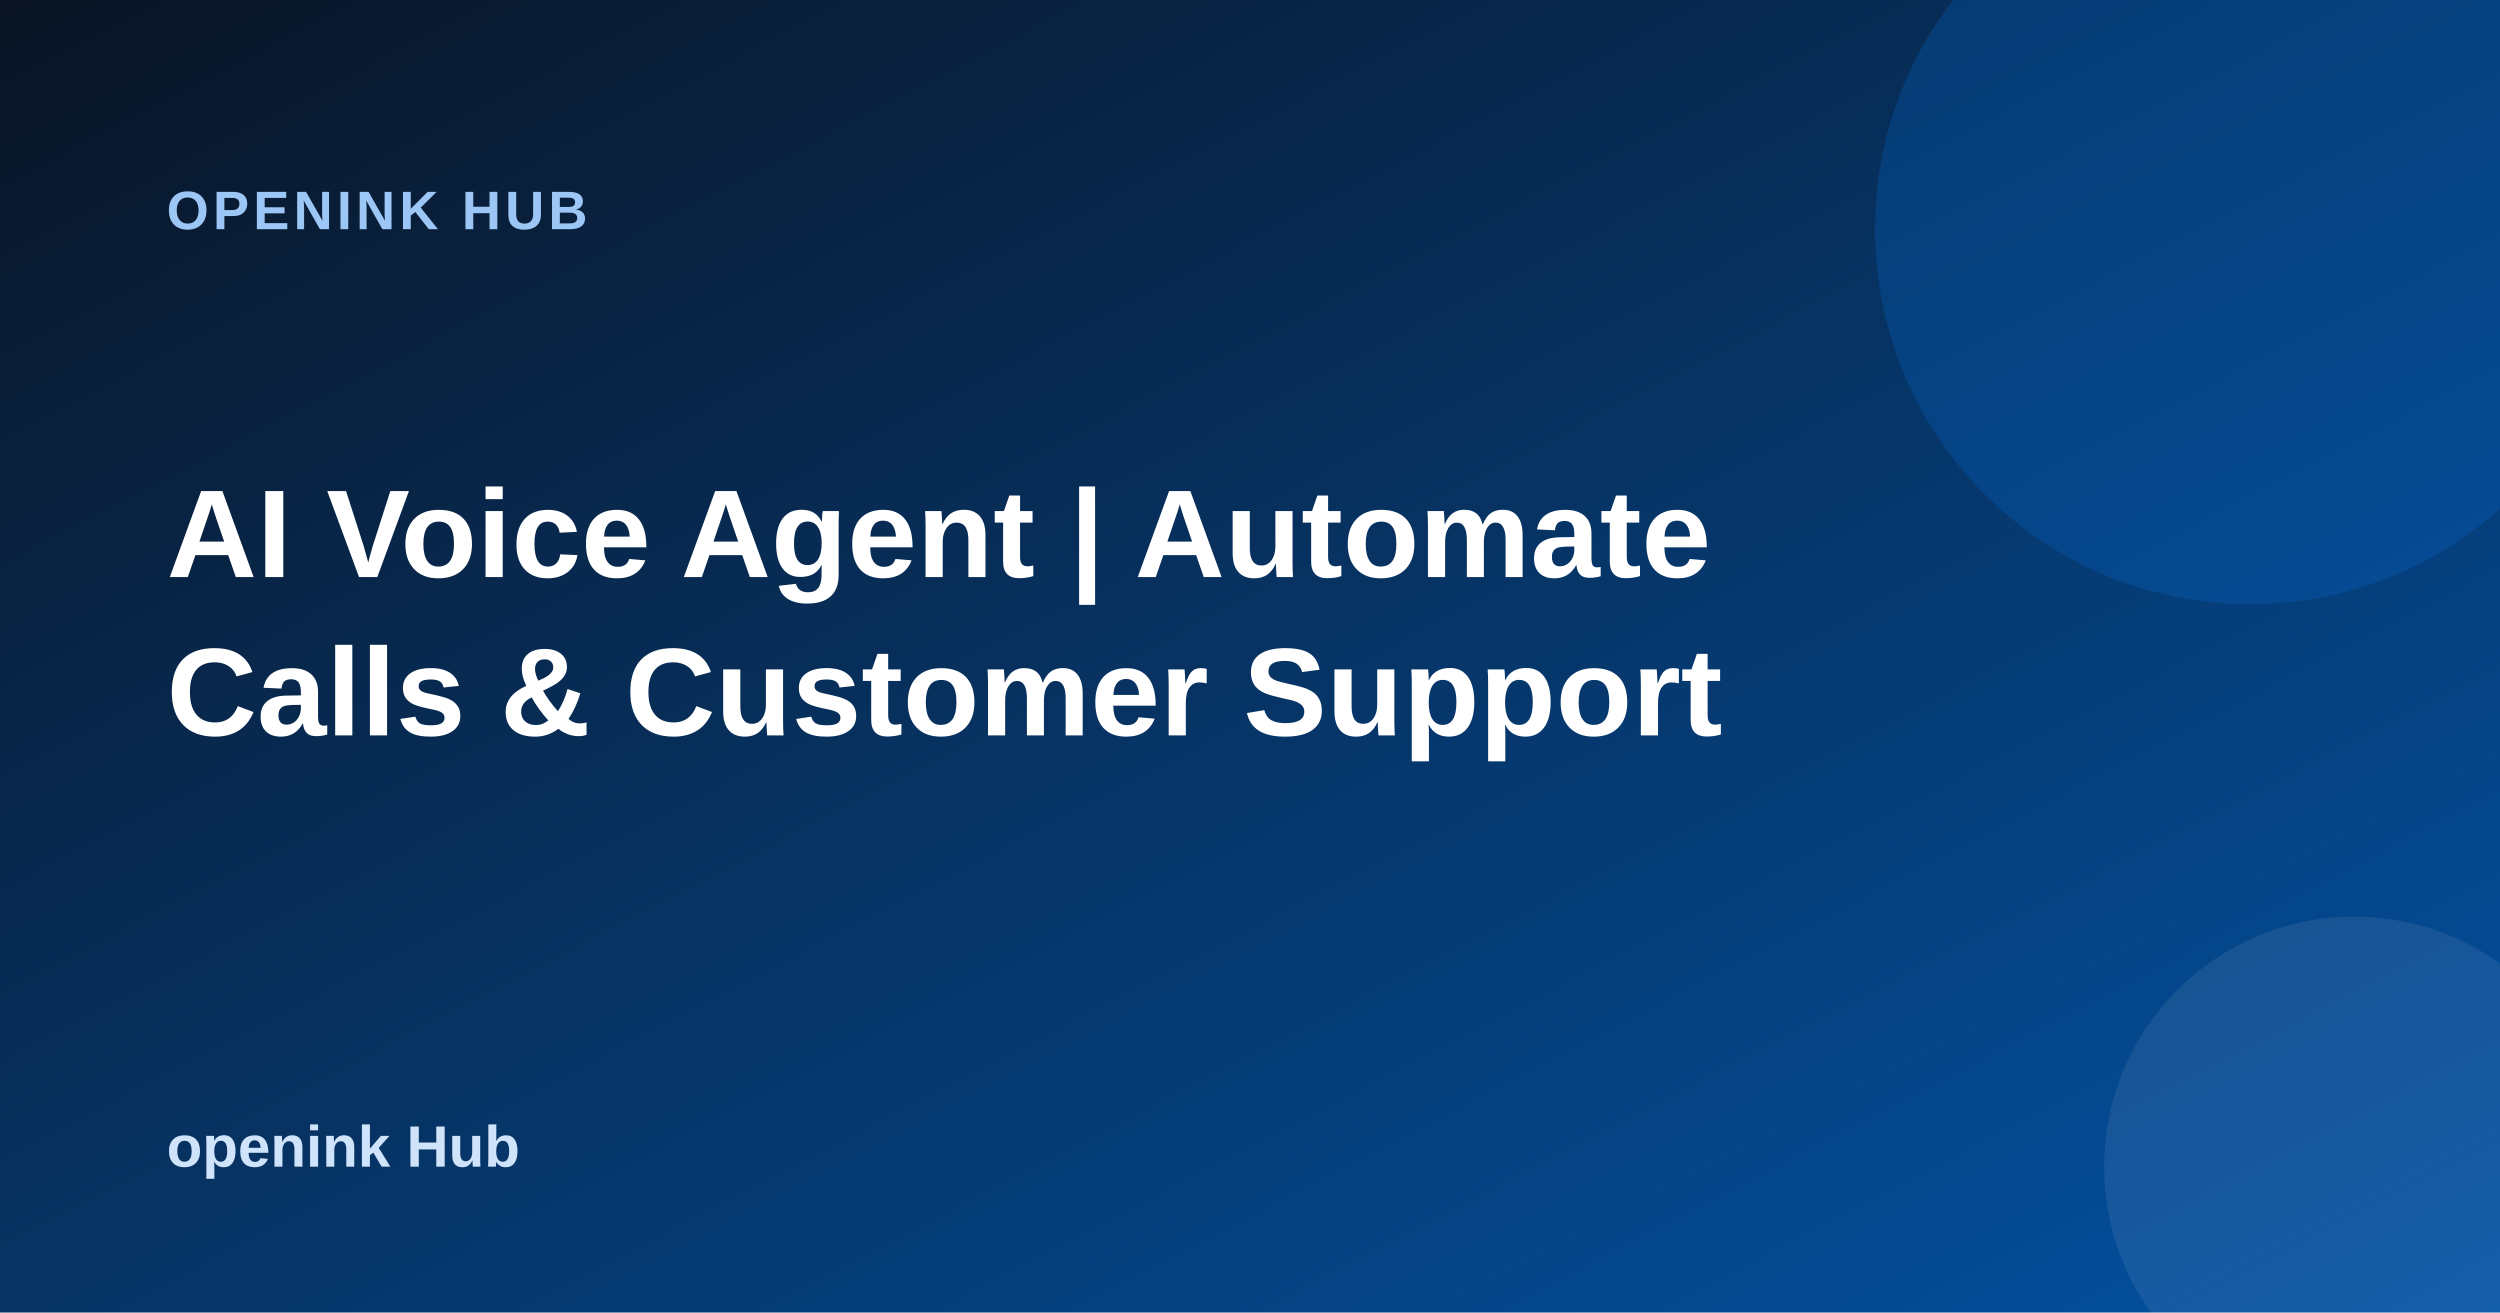
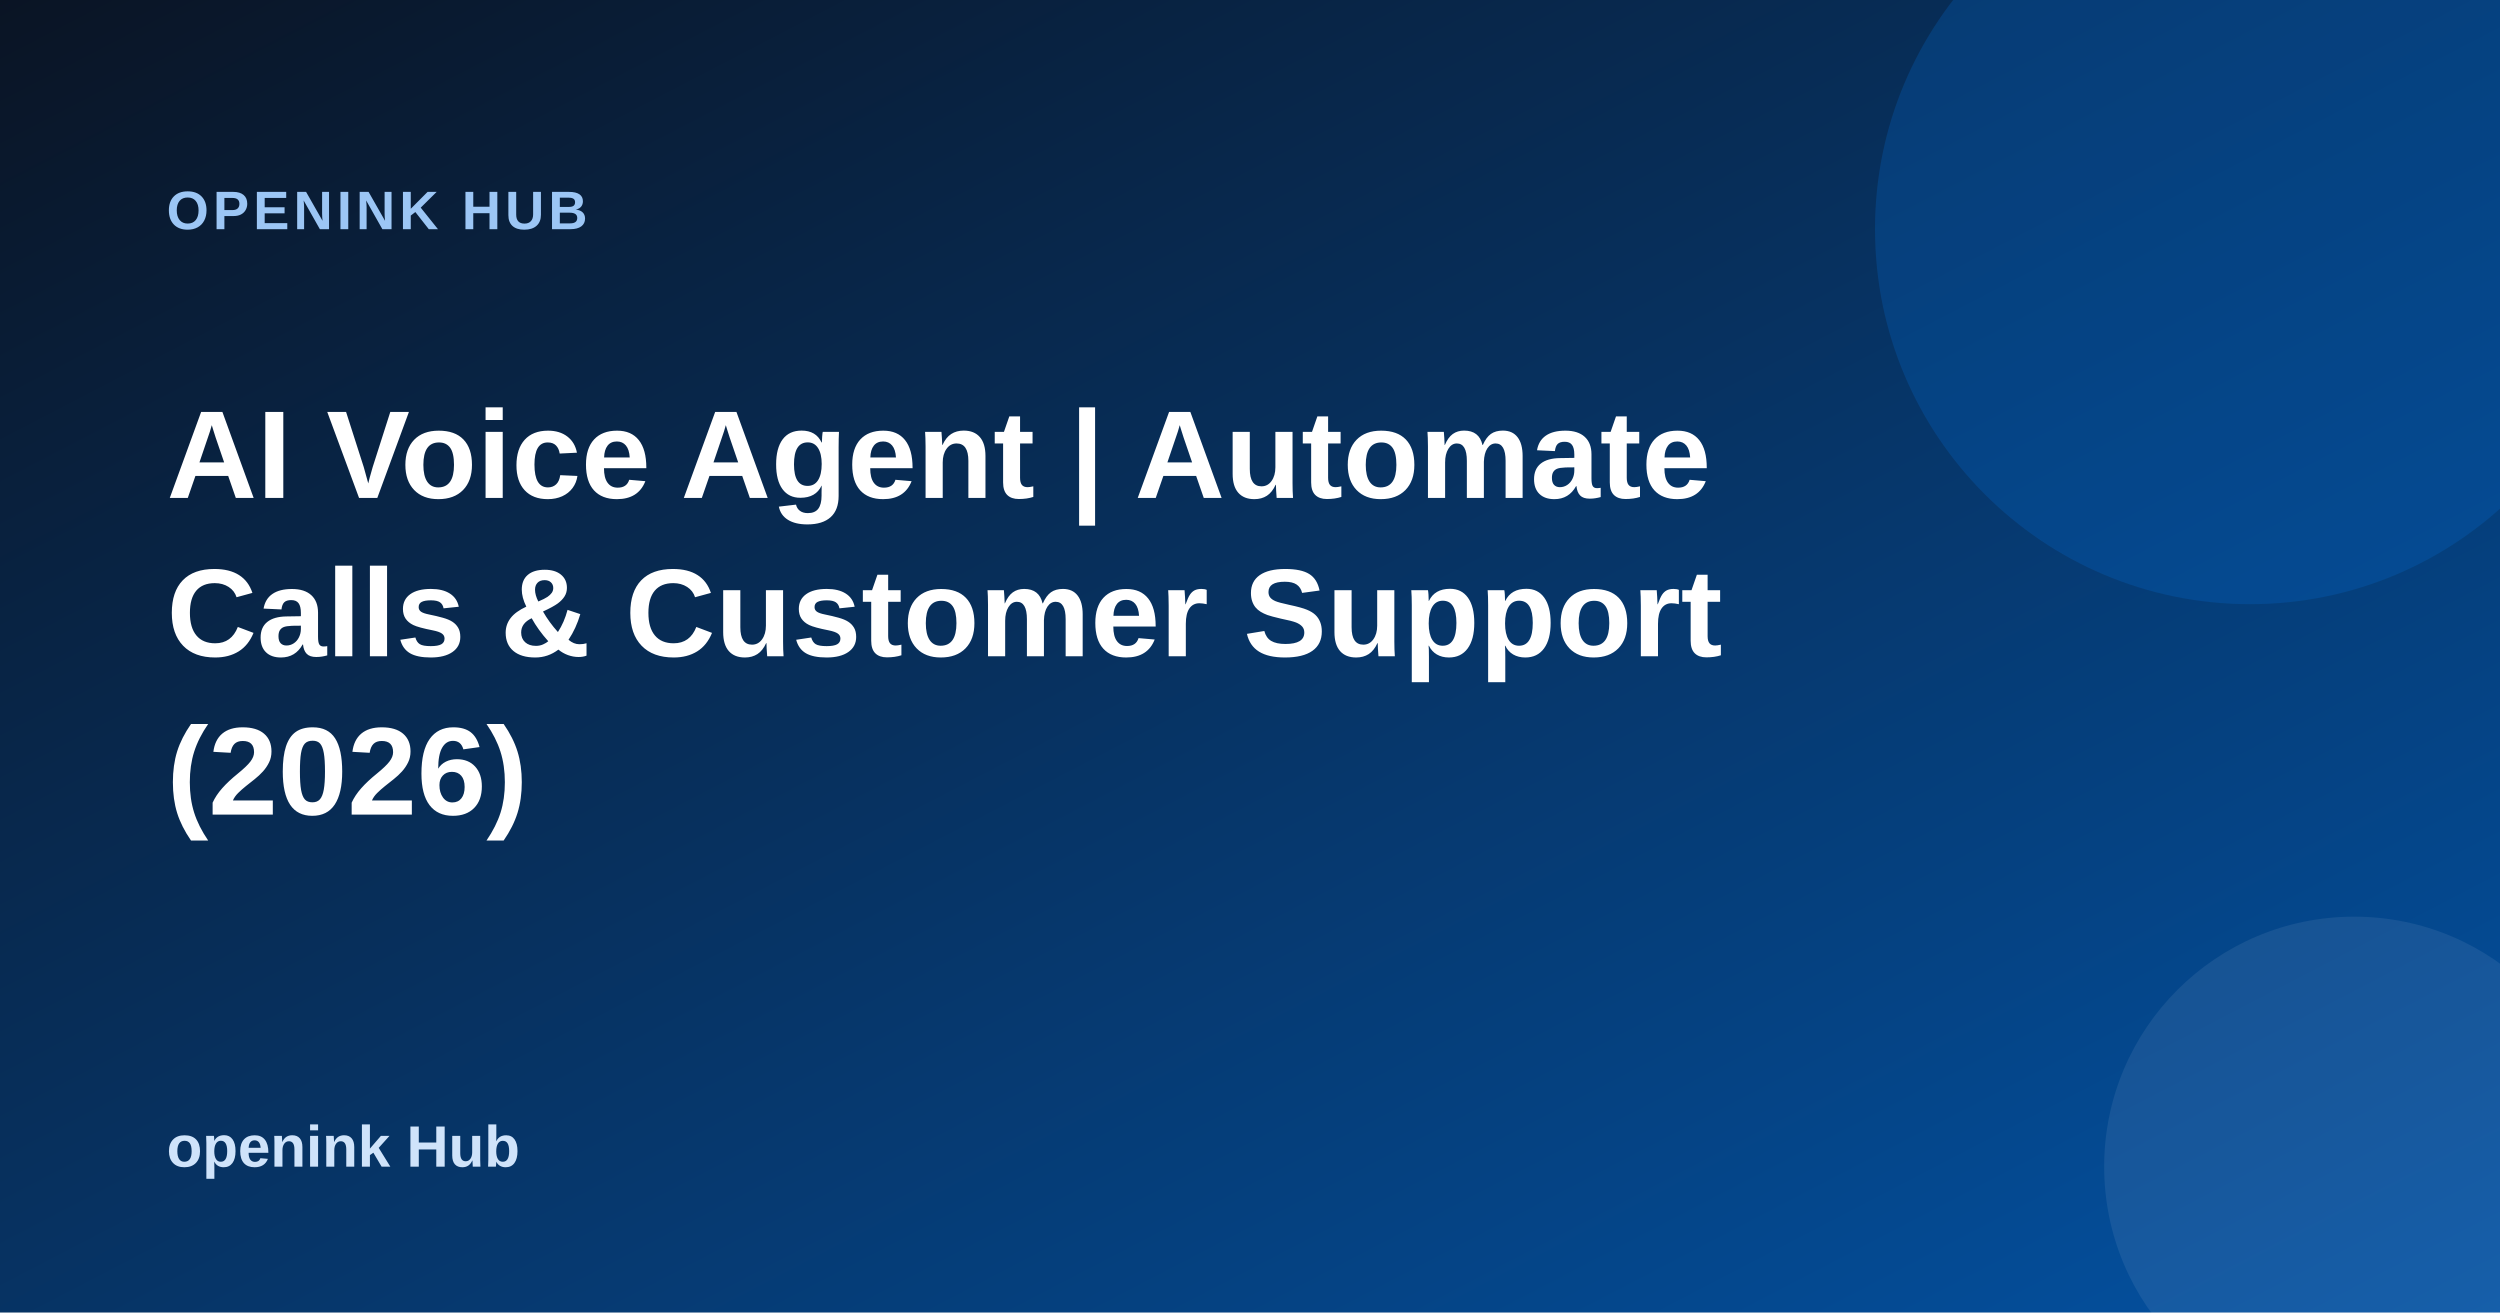
- <svg xmlns="http://www.w3.org/2000/svg" width="1200" height="630" viewBox="0 0 1200 630" role="img" aria-label="AI Voice Agent | Automate Calls &amp; Customer Support">
+ <svg xmlns="http://www.w3.org/2000/svg" width="1200" height="630" viewBox="0 0 1200 630" role="img" aria-label="AI Voice Agent | Automate Calls &amp; Customer Support (2026)">
  <defs>
    <linearGradient id="g" x1="0" y1="0" x2="1" y2="1">
      <stop offset="0" stop-color="#0a1424" />
      <stop offset="1" stop-color="#0352a3" />
    </linearGradient>
  </defs>
  <rect width="1200" height="630" fill="url(#g)" />
  <circle cx="1080" cy="110" r="180" fill="#046bd2" opacity=".25" />
  <circle cx="1130" cy="560" r="120" fill="#eef5fd" opacity=".08" />
  <text x="80" y="110" fill="#9cc6f5" font-family="Segoe UI,Arial,sans-serif" font-size="26" font-weight="600" letter-spacing="2">OPENINK HUB</text>
-   <text x="80" y="277" fill="#fff" font-family="Segoe UI,Arial,sans-serif" font-size="60" font-weight="700">AI Voice Agent | Automate</text>
-   <text x="80" y="353" fill="#fff" font-family="Segoe UI,Arial,sans-serif" font-size="60" font-weight="700">Calls &amp; Customer Support</text>
+   <text x="80" y="239" fill="#fff" font-family="Segoe UI,Arial,sans-serif" font-size="60" font-weight="700">AI Voice Agent | Automate</text>
+   <text x="80" y="315" fill="#fff" font-family="Segoe UI,Arial,sans-serif" font-size="60" font-weight="700">Calls &amp; Customer Support</text>
+   <text x="80" y="391" fill="#fff" font-family="Segoe UI,Arial,sans-serif" font-size="60" font-weight="700">(2026)</text>
  <text x="80" y="560" fill="#cfe3fa" font-family="Segoe UI,Arial,sans-serif" font-size="28" font-weight="600">openink Hub</text>
</svg>
